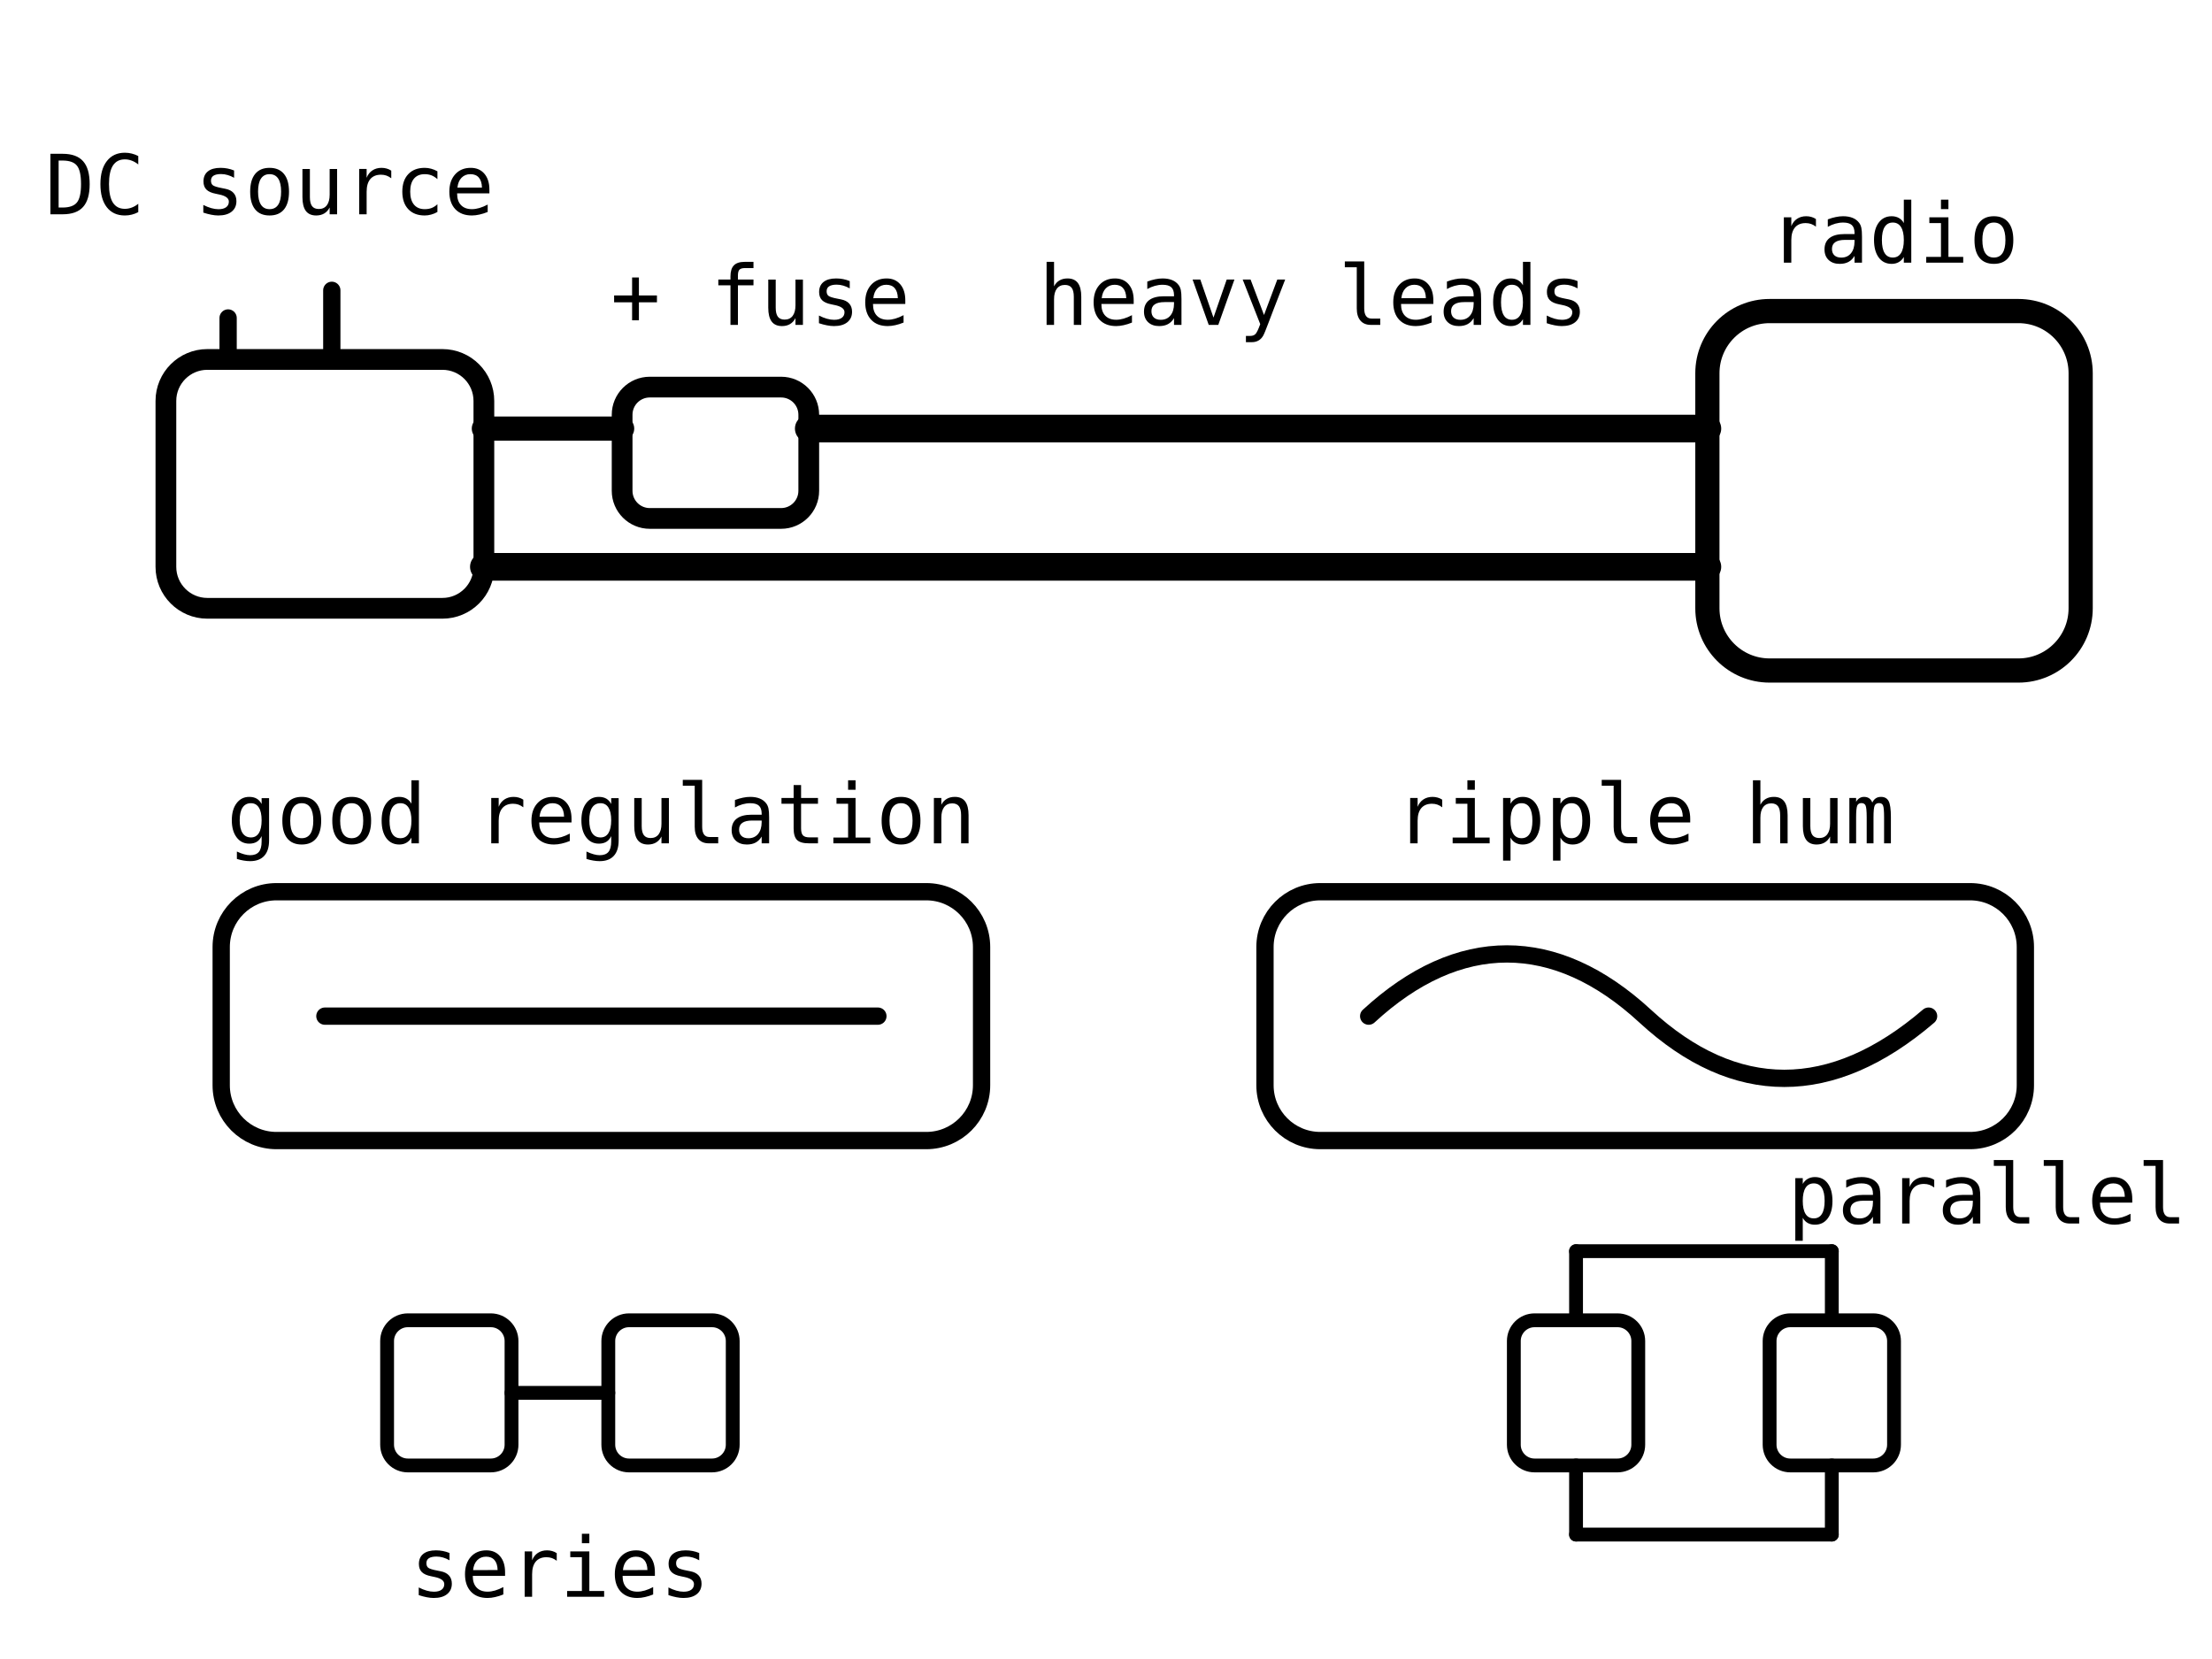
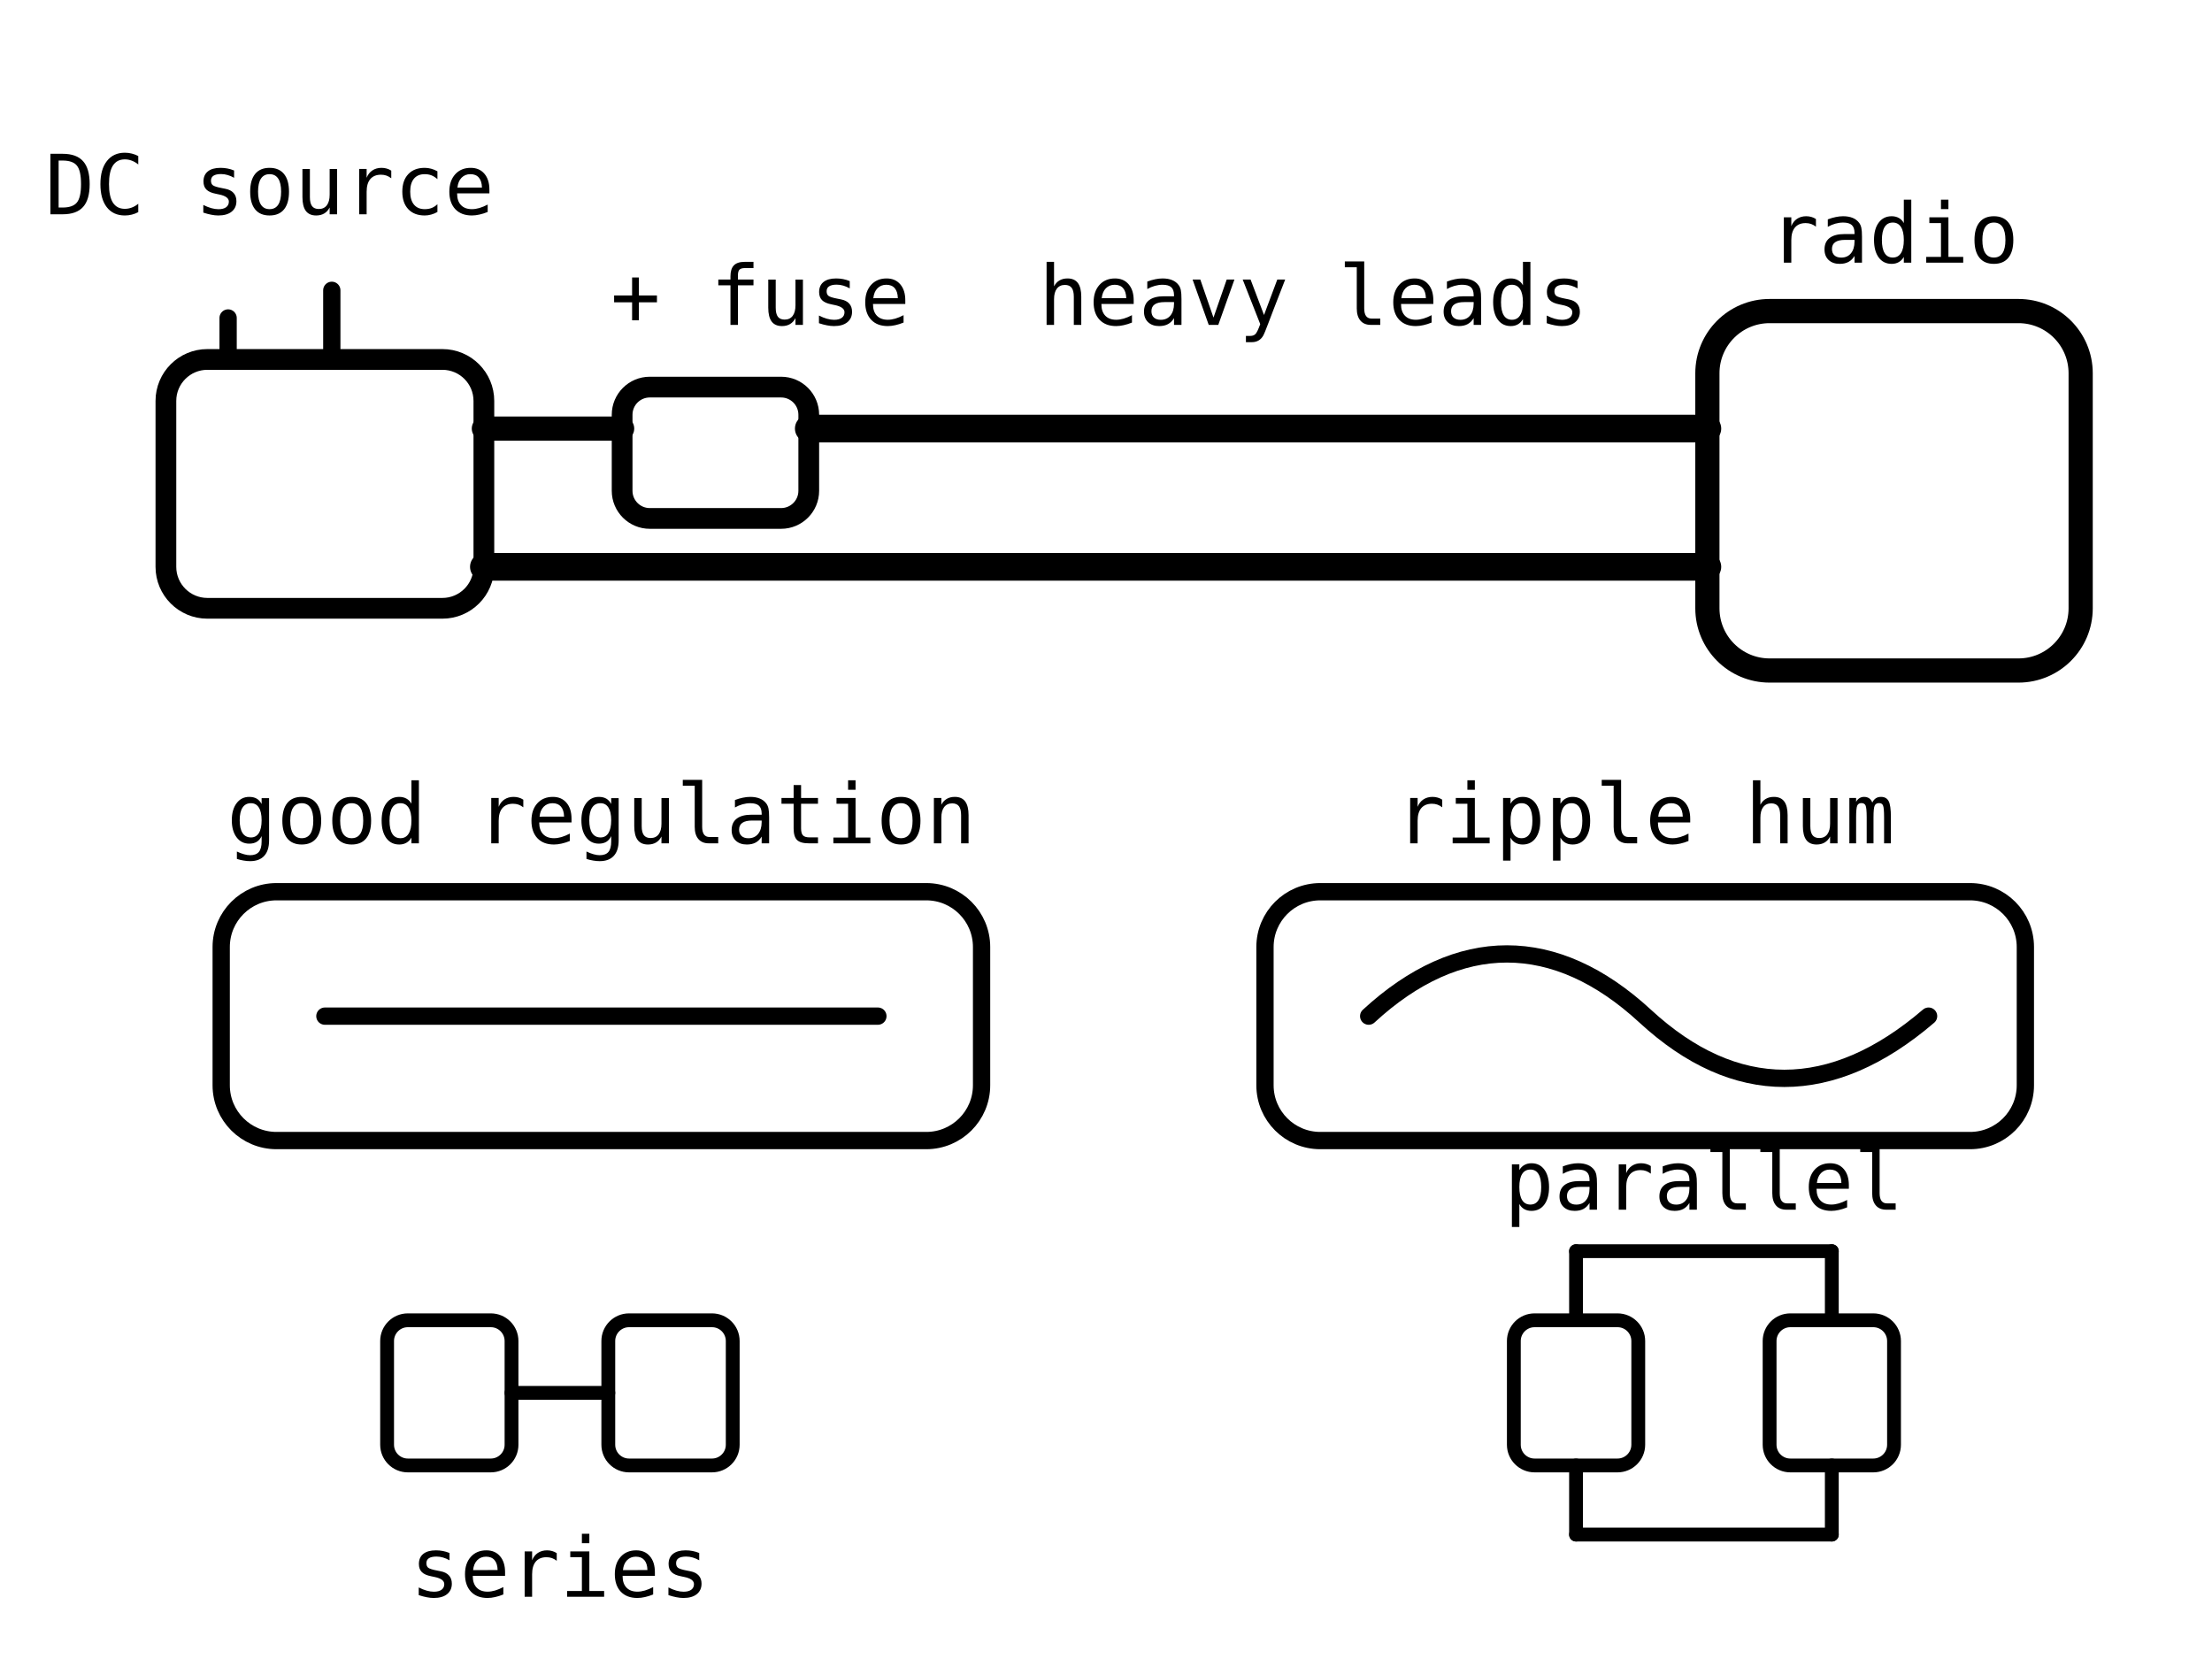
<svg xmlns="http://www.w3.org/2000/svg" id="batteries-dc-supplies-ripple" viewBox="0 0 640 480" role="img">
  <g fill="none" stroke="currentColor" stroke-linecap="round" stroke-linejoin="round">
    <rect x="48" y="104" width="92" height="72" rx="12" ry="12" stroke-width="6" />
    <line x1="66" y1="92" x2="66" y2="104" stroke-width="5" />
    <line x1="96" y1="84" x2="96" y2="104" stroke-width="5" />
    <rect x="180" y="112" width="54" height="38" rx="8" ry="8" stroke-width="6" />
    <line x1="140" y1="124" x2="180" y2="124" stroke-width="7" />
    <line x1="234" y1="124" x2="494" y2="124" stroke-width="8" />
    <line x1="140" y1="164" x2="494" y2="164" stroke-width="8" />
    <rect x="494" y="90" width="108" height="104" rx="18" ry="18" stroke-width="7" />
    <rect x="64" y="258" width="220" height="72" rx="16" ry="16" stroke-width="5" />
    <line x1="94" y1="294" x2="254" y2="294" stroke-width="5" />
    <rect x="366" y="258" width="220" height="72" rx="16" ry="16" stroke-width="5" />
    <path d="M396 294 C422 270 450 270 476 294 C502 318 530 318 558 294" stroke-width="5" />
    <rect x="112" y="382" width="36" height="42" rx="6" ry="6" stroke-width="4" />
    <rect x="176" y="382" width="36" height="42" rx="6" ry="6" stroke-width="4" />
    <line x1="148" y1="403" x2="176" y2="403" stroke-width="4" />
    <rect x="438" y="382" width="36" height="42" rx="6" ry="6" stroke-width="4" />
    <rect x="512" y="382" width="36" height="42" rx="6" ry="6" stroke-width="4" />
    <line x1="456" y1="382" x2="456" y2="362" stroke-width="4" />
    <line x1="530" y1="382" x2="530" y2="362" stroke-width="4" />
    <line x1="456" y1="362" x2="530" y2="362" stroke-width="4" />
    <line x1="456" y1="424" x2="456" y2="444" stroke-width="4" />
    <line x1="530" y1="424" x2="530" y2="444" stroke-width="4" />
    <line x1="456" y1="444" x2="530" y2="444" stroke-width="4" />
  </g>
  <g fill="currentColor" font-family="ui-monospace, SFMono-Regular, Menlo, Consolas, monospace" text-anchor="middle">
    <text x="78" y="62" font-size="24">DC source</text>
    <text x="220" y="94" font-size="24">+ fuse</text>
    <text x="380" y="94" font-size="24">heavy leads</text>
    <text x="548" y="76" font-size="24">radio</text>
    <text x="174" y="244" font-size="24">good regulation</text>
    <text x="476" y="244" font-size="24">ripple hum</text>
    <text x="162" y="462" font-size="24">series</text>
-     <text x="575" y="354" font-size="24">parallel</text>
+     <text x="493" y="350" font-size="24">parallel</text>
  </g>
</svg>
